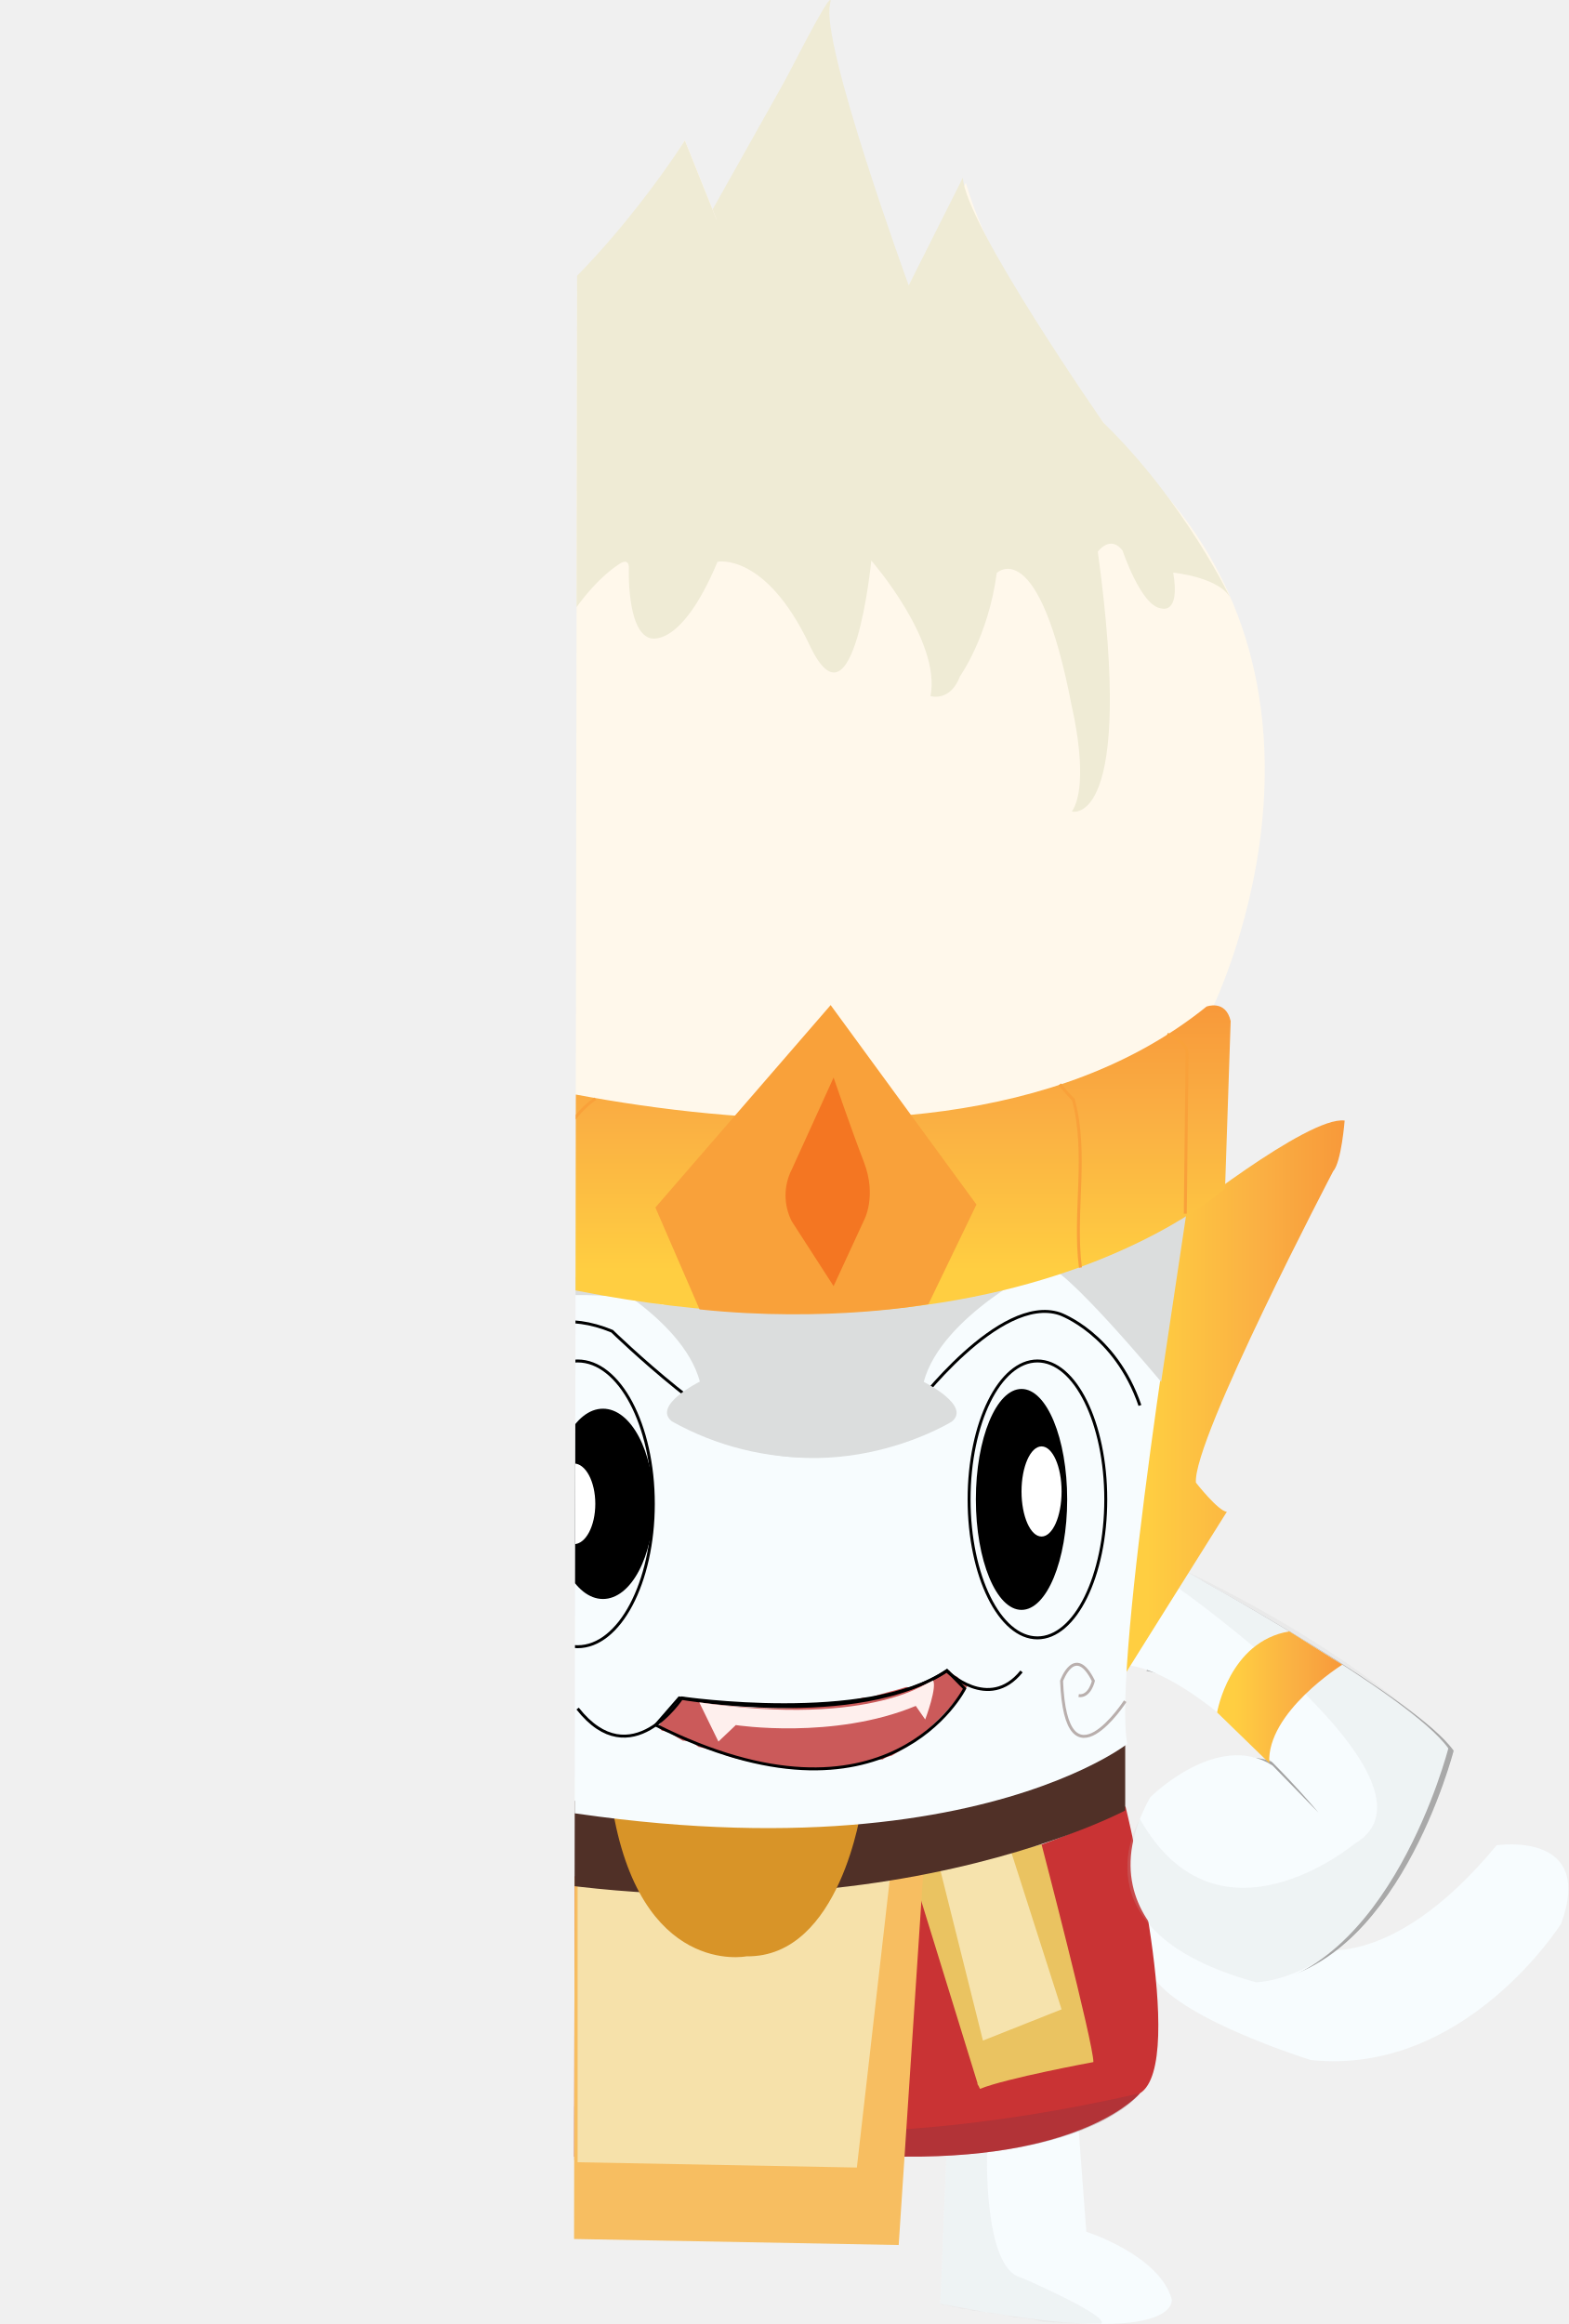
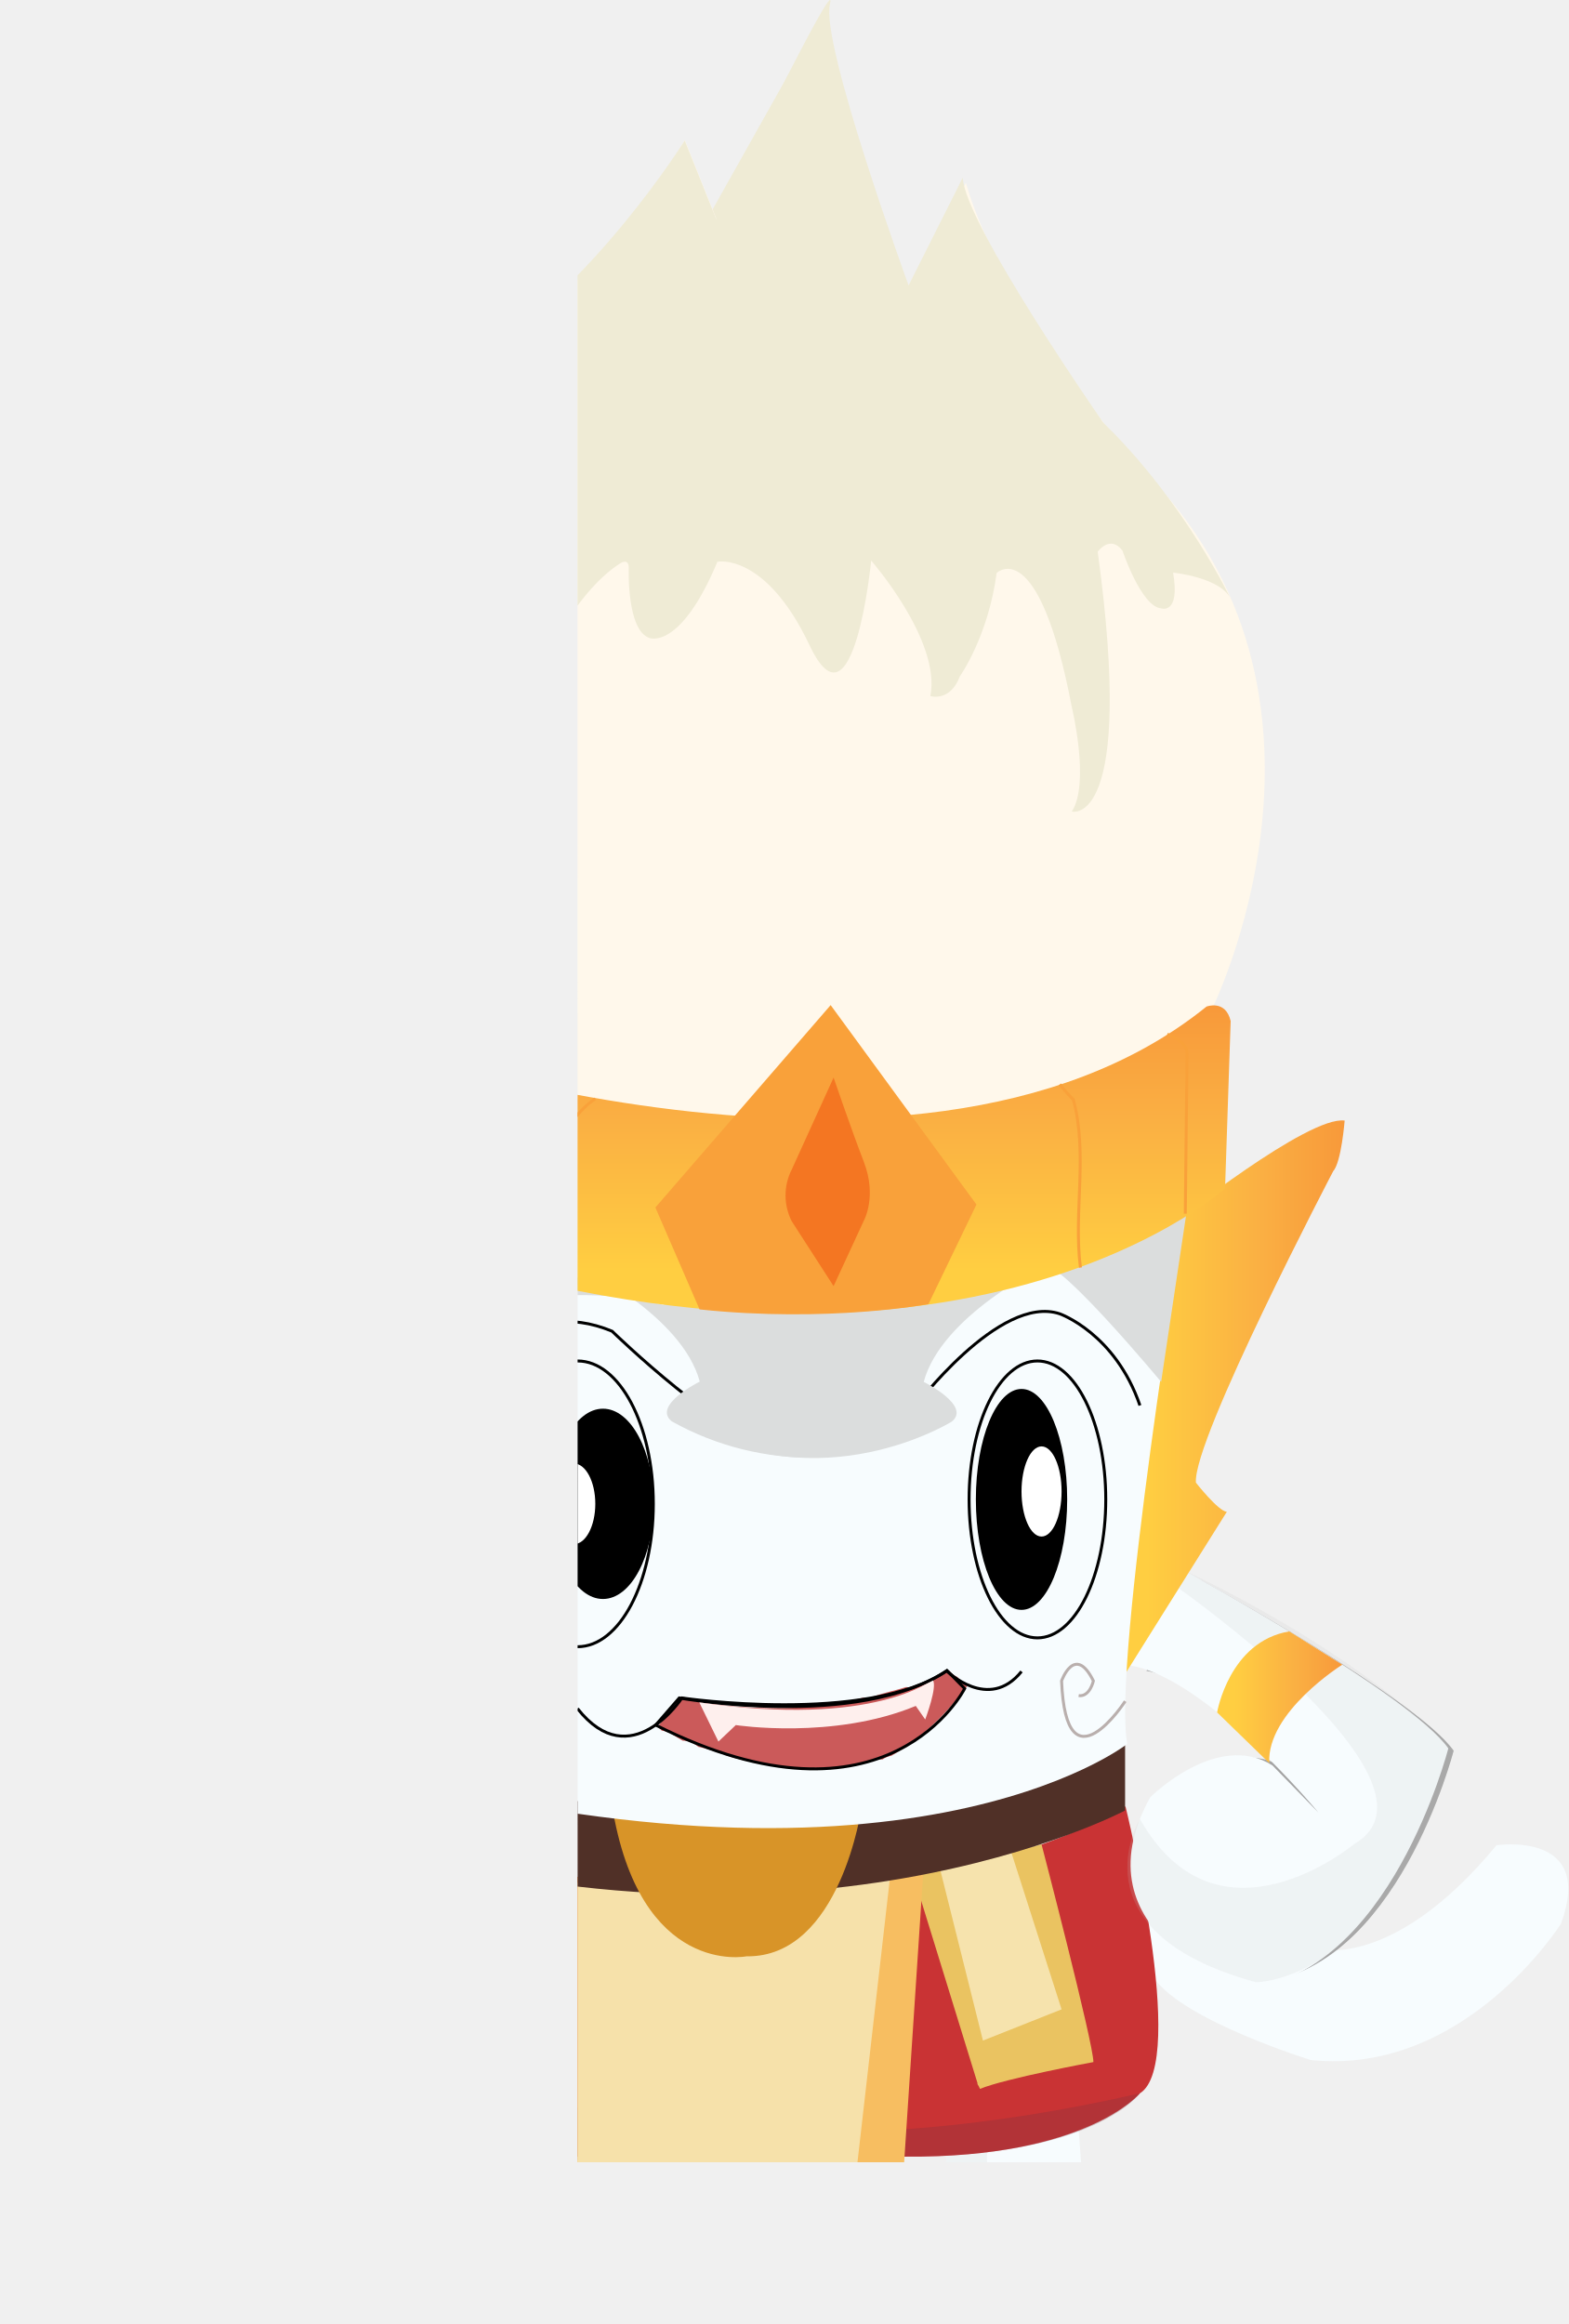
<svg xmlns="http://www.w3.org/2000/svg" xmlns:xlink="http://www.w3.org/1999/xlink" id="Layer_1" data-name="Layer 1" viewBox="0 0 532.44 788.9">
  <defs>
-     <style>.cls-1,.cls-20,.cls-25,.cls-28{fill:none;}.cls-2{clip-path:url(#clip-path);}.cls-3{fill:#f7fcfe;}.cls-30,.cls-4{fill:#c6c6c5;}.cls-4{opacity:0.17;isolation:isolate;}.cls-5{fill:#c93334;}.cls-6{opacity:0.3;}.cls-7{fill:#7c323b;}.cls-8{fill:#eac361;}.cls-9{fill:#f6e3ad;}.cls-10{fill:#f7be61;}.cls-11{fill:#f6e1aa;}.cls-12{fill:#503027;}.cls-13{fill:#d89428;}.cls-14{fill:#a3a3a3;}.cls-15{fill:url(#linear-gradient);}.cls-16{fill:#efebd5;}.cls-17{fill:#fff8eb;}.cls-18{fill:url(#linear-gradient-2);}.cls-19{fill:url(#linear-gradient-3);}.cls-20{stroke:#000;}.cls-20,.cls-25,.cls-28{stroke-miterlimit:10;}.cls-21{fill:#dbdddd;}.cls-22{fill:#fff;}.cls-23{fill:#cb5a5a;}.cls-24{fill:#feefed;}.cls-25{stroke:#b9afad;}.cls-26{fill:url(#linear-gradient-4);}.cls-27{fill:#f9a13a;}.cls-28{stroke:#f9a13a;}.cls-29{fill:#f47622;}.cls-31{fill:url(#linear-gradient-5);}.cls-32{fill:#c5c8c9;}</style>
-     <clipPath id="clip-path" transform="translate(194.8 -23.51)">
-       <polygon class="cls-1" points="1.3 0 0 841.9 363 841.9 363 0 1.3 0" />
+     <style>.cls-1,.cls-21,.cls-26,.cls-29{fill:none;}.cls-2{clip-path:url(#clip-path);}.cls-3{clip-path:url(#clip-path-2);}.cls-4{fill:#f7fcfe;}.cls-31,.cls-5{fill:#c6c6c5;}.cls-5{opacity:0.17;isolation:isolate;}.cls-6{fill:#c93334;}.cls-7{opacity:0.3;}.cls-8{fill:#7c323b;}.cls-9{fill:#eac361;}.cls-10{fill:#f6e3ad;}.cls-11{fill:#f7be61;}.cls-12{fill:#f6e1aa;}.cls-13{fill:#503027;}.cls-14{fill:#d89428;}.cls-15{fill:#a3a3a3;}.cls-16{fill:url(#linear-gradient);}.cls-17{fill:#efebd5;}.cls-18{fill:#fff8eb;}.cls-19{fill:url(#linear-gradient-2);}.cls-20{fill:url(#linear-gradient-3);}.cls-21{stroke:#000;}.cls-21,.cls-26,.cls-29{stroke-miterlimit:10;}.cls-22{fill:#dbdddd;}.cls-23{fill:#fff;}.cls-24{fill:#cb5a5a;}.cls-25{fill:#feefed;}.cls-26{stroke:#b9afad;}.cls-27{fill:url(#linear-gradient-4);}.cls-28{fill:#f9a13a;}.cls-29{stroke:#f9a13a;}.cls-30{fill:#f47622;}.cls-32{fill:url(#linear-gradient-5);}.cls-33{fill:#c5c8c9;}</style>
+     <clipPath id="clip-path" transform="translate(196.06 -54.91)">
+       <polygon class="cls-1" points="0 54.91 0.04 788.9 336.38 788.9 336.38 54.91 0 54.91" />
    </clipPath>
-     <linearGradient id="linear-gradient" x1="218.4" y1="242.35" x2="260.9" y2="242.35" gradientTransform="matrix(1, 0, 0, -1, 0, 842)" gradientUnits="userSpaceOnUse">
+     <clipPath id="clip-path-2" transform="translate(196.06 -54.91)">
+       <polygon class="cls-1" points="0.04 31.4 -1.26 873.3 361.74 873.3 361.74 31.4 0.04 31.4" />
+     </clipPath>
+     <linearGradient id="linear-gradient" x1="22.34" y1="604.56" x2="64.84" y2="604.56" gradientTransform="translate(194.8 26.49)" gradientUnits="userSpaceOnUse">
      <stop offset="0.14" stop-color="#ffce41" />
      <stop offset="0.64" stop-color="#faaf43" />
      <stop offset="1" stop-color="#f8993a" />
    </linearGradient>
-     <linearGradient id="linear-gradient-2" x1="183.7" y1="341.43" x2="261.7" y2="341.43" xlink:href="#linear-gradient" />
-     <linearGradient id="linear-gradient-3" x1="-157.6" y1="331.55" x2="-69.03" y2="331.55" xlink:href="#linear-gradient" />
-     <linearGradient id="linear-gradient-4" x1="64.05" y1="372.51" x2="64.05" y2="477.09" xlink:href="#linear-gradient" />
-     <linearGradient id="linear-gradient-5" x1="-174.4" y1="240.74" x2="-145.15" y2="240.74" xlink:href="#linear-gradient" />
+     <linearGradient id="linear-gradient-2" x1="-12.36" y1="505.48" x2="65.64" y2="505.48" xlink:href="#linear-gradient" />
+     <linearGradient id="linear-gradient-3" x1="-353.66" y1="515.36" x2="-265.09" y2="515.36" xlink:href="#linear-gradient" />
+     <linearGradient id="linear-gradient-4" x1="-132.01" y1="474.4" x2="-132.01" y2="369.83" xlink:href="#linear-gradient" />
+     <linearGradient id="linear-gradient-5" x1="-370.46" y1="604.46" x2="-341.21" y2="604.46" xlink:href="#linear-gradient" />
  </defs>
  <g class="cls-2">
-     <g id="Layer_27" data-name="Layer 27">
-       <path class="cls-3" d="M-52.1,803.9c.1-.3.2-.5.3-.8-1.1-7.5,8.3-45.9,8.3-45.9L-89,753.5l-11.9,26.6c-12.8-.8-33.6,15.5-33.6,15.5,30.3,20.8,74.1,11.1,82.2,9.1A3.09,3.09,0,0,1-52.1,803.9Z" transform="translate(194.8 -23.51)" />
-       <g id="Layer_28" data-name="Layer 28">
-         <path class="cls-3" d="M203,804c-4.2-15-29-22.9-29-22.9l-2.6-34.5c-5.8,2.5-44.9,8.6-44.9,8.6l-2.1,50.4,1.8.3c.4.1.8.1,1.2.2,4.2.8,8.2,1.5,11.9,2.2a.6.6,0,0,1,.4.1,2.82,2.82,0,0,0,.8.1c.3,0,.5.1.8.1h.2a50.3,50.3,0,0,1,5.6.9C206,818.4,203,804,203,804Z" transform="translate(194.8 -23.51)" />
-       </g>
-     </g>
-     <g id="เงา">
-       <path class="cls-4" d="M152,796.7c-13-2.9-11.7-42.6-11.7-42.6l-13.8,1.2-2.1,50.4a.76.76,0,0,0,.4.2h.2a9.48,9.48,0,0,1,3.5.7,6.53,6.53,0,0,1,2.9.6c.2,0,.3.1.5.1h.3a7.94,7.94,0,0,1,3.2.6,1.27,1.27,0,0,1,.6.1c-.6-.1-.4-.1.7,0s2.1.3,3.1.4,1.2.2.5.2c.4,0,.9.1,1.3.1a43.41,43.41,0,0,1,8,1.5h.1a41.84,41.84,0,0,1,9.4,1.4c10.9.7,20,.7,20,.7C181.7,809.5,152,796.7,152,796.7Z" transform="translate(194.8 -23.51)" />
-       <path class="cls-4" d="M-96.6,808.6c14.6-.1,31.1.7,45.1-3.8a10.62,10.62,0,0,1-.4-1.9,50.68,50.68,0,0,1,2.1-19.7c1.8-6.1,2.3-12.7,4.7-18.6l.3-.6,1.4-8.4-14.9-4.5s-7.6,43.4-22.6,43.5c0,0-35.7,7-33.6,10.9,0,0,7.5,1.5,17.4,3.1A.45.45,0,0,0-96.6,808.6Z" transform="translate(194.8 -23.51)" />
-     </g>
-     <g id="หาง">
-       <path class="cls-3" d="M313.3,649.9c-36.9,44.6-63.2,34.8-63.2,34.8-23.6,24-57.9-25.4-57.9-25.4l3,33.2c.6.8,1.2,1.7,2,2.7,10.1,14.3,53,27.6,53,27.6,52.4,5.5,85-46.3,85-46.3C346.8,644.8,313.3,649.9,313.3,649.9Z" transform="translate(194.8 -23.51)" />
-     </g>
-     <g id="ชุด">
-       <g id="Layer_20" data-name="Layer 20">
-         <g id="Layer_21" data-name="Layer 21">
-           <path class="cls-5" d="M-82.2,644.1s168,50.4,269.5-7.4c0,0,21.4,87.1,4.9,97.4,0,0-18.1,22-79.7,21.5H-24.4s-98.3,14.2-89.6-34.3c0-.1,12.3-64.2,31.8-77.2h0" transform="translate(194.8 -23.51)" />
+     <g class="cls-3">
+       <g id="Layer_27" data-name="Layer 27">
+         <path class="cls-4" d="M-53.36,835.3c.1-.3.2-.5.3-.8-1.1-7.5,8.3-45.9,8.3-45.9l-45.5-3.7-11.9,26.6c-12.8-.8-33.6,15.5-33.6,15.5,30.3,20.8,74.1,11.1,82.2,9.1A3.09,3.09,0,0,1-53.36,835.3Z" transform="translate(196.06 -54.91)" />
+         <g id="Layer_28" data-name="Layer 28">
+           <path class="cls-4" d="M201.74,835.4c-4.2-15-29-22.9-29-22.9l-2.6-34.5c-5.8,2.5-44.9,8.6-44.9,8.6l-2.1,50.4,1.8.3c.4.1.8.1,1.2.2,4.2.8,8.2,1.5,11.9,2.2a.6.6,0,0,1,.4.1,2.82,2.82,0,0,0,.8.1c.3,0,.5.1.8.1h.2a50.31,50.31,0,0,1,5.6.9C204.74,849.8,201.74,835.4,201.74,835.4Z" transform="translate(196.06 -54.91)" />
        </g>
      </g>
-       <g id="Layer_43" data-name="Layer 43" class="cls-6">
-         <path class="cls-7" d="M-105.5,687.9s91.3,93.5,297.7,46.2c0,0-15.6,21.7-79.7,21.5L-69,757.5s-58.8.8-42.5-47.6Z" transform="translate(194.8 -23.51)" />
+       <g id="เงา">
+         <path class="cls-5" d="M150.74,828.1c-13-2.9-11.7-42.6-11.7-42.6l-13.8,1.2-2.1,50.4a.76.76,0,0,0,.4.2h.2a9.48,9.48,0,0,1,3.5.7,6.53,6.53,0,0,1,2.9.6c.2,0,.3.1.5.1h.3a7.94,7.94,0,0,1,3.2.6,1.27,1.27,0,0,1,.6.1c-.6-.1-.4-.1.7,0s2.1.3,3.1.4,1.2.2.5.2c.4,0,.9.1,1.3.1a43.41,43.41,0,0,1,8,1.5h.1a41.84,41.84,0,0,1,9.4,1.4c10.9.7,20,.7,20,.7C180.44,840.9,150.74,828.1,150.74,828.1Z" transform="translate(196.06 -54.91)" />
+         <path class="cls-5" d="M-97.86,840c14.6-.1,31.1.7,45.1-3.8a10.62,10.62,0,0,1-.4-1.9,50.68,50.68,0,0,1,2.1-19.7c1.8-6.1,2.3-12.7,4.7-18.6l.3-.6,1.4-8.4-14.9-4.5s-7.6,43.4-22.6,43.5c0,0-35.7,7-33.6,10.9,0,0,7.5,1.5,17.4,3.1A.45.45,0,0,0-97.86,840Z" transform="translate(196.06 -54.91)" />
      </g>
-       <g id="Layer_22" data-name="Layer 22">
-         <polygon class="cls-8" points="137.1 628.69 106.4 706.69 150.5 717.19 181 636.89 137.1 628.69" />
-         <polygon class="cls-9" points="143.7 629.89 120.4 691.09 147.4 696.09 175.4 635.89 143.7 629.89" />
+       <g id="หาง">
+         <path class="cls-4" d="M312,681.3c-36.9,44.6-63.2,34.8-63.2,34.8-23.6,24-57.9-25.4-57.9-25.4l3,33.2c.6.8,1.2,1.7,2,2.7,10.1,14.3,53,27.6,53,27.6,52.4,5.5,85-46.3,85-46.3C345.54,676.2,312,681.3,312,681.3Z" transform="translate(196.06 -54.91)" />
      </g>
-       <g id="Layer_23" data-name="Layer 23">
-         <path class="cls-8" d="M137,730.9a9.15,9.15,0,0,1,.9,1.7c8.7-3.6,38.5-9.1,38.5-9.1.1-6.1-17.6-73.9-17.6-73.9l-34.4,8.6-9,2.3,21.7,70.3C137.1,730.7,137.1,730.8,137,730.9Z" transform="translate(194.8 -23.51)" />
-         <polygon class="cls-9" points="343.3 628.69 360.4 682.09 333.7 692.69 319.2 634.69 343.3 628.69" />
+       <g id="ชุด">
+         <g id="Layer_20" data-name="Layer 20">
+           <g id="Layer_21" data-name="Layer 21">
+             <path class="cls-6" d="M-83.46,675.5s168,50.4,269.5-7.4c0,0,21.4,87.1,4.9,97.4,0,0-18.1,22-79.7,21.5H-25.66s-98.3,14.2-89.6-34.3c0-.1,12.3-64.2,31.8-77.2h0" transform="translate(196.06 -54.91)" />
+           </g>
+         </g>
+         <g id="Layer_43" data-name="Layer 43" class="cls-7">
+           <path class="cls-8" d="M-106.76,719.3s91.3,93.5,297.7,46.2c0,0-15.6,21.7-79.7,21.5l-181.5,1.9s-58.8.8-42.5-47.6Z" transform="translate(196.06 -54.91)" />
+         </g>
+         <g id="Layer_22" data-name="Layer 22">
+           <polygon class="cls-9" points="137.1 628.69 106.4 706.69 150.5 717.19 181 636.89 137.1 628.69" />
+           <polygon class="cls-10" points="143.7 629.89 120.4 691.09 147.4 696.09 175.4 635.89 143.7 629.89" />
+         </g>
+         <g id="Layer_23" data-name="Layer 23">
+           <path class="cls-9" d="M135.74,762.3a9.15,9.15,0,0,1,.9,1.7c8.7-3.6,38.5-9.1,38.5-9.1.1-6.1-17.6-73.9-17.6-73.9l-34.4,8.6-9,2.3,21.7,70.3C135.84,762.1,135.84,762.2,135.74,762.3Z" transform="translate(196.06 -54.91)" />
+           <polygon class="cls-10" points="343.3 628.69 360.4 682.09 333.7 692.69 319.2 634.69 343.3 628.69" />
+         </g>
+         <g id="Layer_25" data-name="Layer 25">
+           <polygon class="cls-11" points="183.1 637.29 170.4 759.59 305.1 762.09 313.4 636.29 183.1 637.29" />
+           <g id="Layer_26" data-name="Layer 26">
+             <polygon class="cls-12" points="196.1 638.99 196.1 733.99 290.9 735.79 302.2 636.89 196.1 638.99" />
+           </g>
+         </g>
+         <path class="cls-13" d="M-82,654.4s189.9,40,267.9-10v25.1S75,728.4-83.56,676.9h0l1.6-22.5" transform="translate(196.06 -54.91)" />
+         <path class="cls-14" d="M11.64,667.3l84.8,1.1s-7.1,51.1-39.1,50.6C57.44,719,20.94,726.3,11.64,667.3Z" transform="translate(196.06 -54.91)" />
      </g>
-       <g id="Layer_25" data-name="Layer 25">
-         <polygon class="cls-10" points="183.1 637.29 170.4 759.59 305.1 762.09 313.4 636.29 183.1 637.29" />
-         <g id="Layer_26" data-name="Layer 26">
-           <polygon class="cls-11" points="196.1 638.99 196.1 733.99 290.9 735.79 302.2 636.89 196.1 638.99" />
+       <g id="แขนขวา">
+         <path class="cls-15" d="M211.54,591.3s73.3,40.1,85.9,57.9c0,0-19.2,75.2-67.1,78.8,0,0-55.8-17.6-30.7-62.7,0,0,21.9-21.9,40.1-10.4l15,15.5s-36.4-44.1-61.6-48.3Z" transform="translate(196.06 -54.91)" />
+         <path class="cls-4" d="M206.74,588.5s75.9,41.5,88.9,59.9c0,0-19.9,77.8-69.4,81.5,0,0-57.7-18.2-31.8-64.9,0,0,22.7-22.7,41.5-10.8l15.6,16s-37.6-45.6-63.8-49.9Z" transform="translate(196.06 -54.91)" />
+         <g id="เงา-2">
+           <path class="cls-5" d="M204.14,594.1s94.6,66.6,59.5,86.8c0,0-46.1,38.5-72.7-8.5,0,0-23.4,38.2,39.4,55.4,0,0,44.6.1,67.1-78.8,0,0-28.2-30.7-90.6-60.6Z" transform="translate(196.06 -54.91)" />
+         </g>
+         <g id="Layer_33" data-name="Layer 33">
+           <path class="cls-16" d="M217.14,636.2s4.1-24.1,24.5-27.5l18,11.3s-25.7,16.1-24.8,33.4Z" transform="translate(196.06 -54.91)" />
        </g>
      </g>
-       <path class="cls-12" d="M-80.7,623s189.9,40,267.9-10v25.1S76.3,697-82.3,645.5h0l1.6-22.5" transform="translate(194.8 -23.51)" />
-       <path class="cls-13" d="M12.9,635.9,97.7,637s-7.1,51.1-39.1,50.6C58.7,687.6,22.2,694.9,12.9,635.9Z" transform="translate(194.8 -23.51)" />
-     </g>
-     <g id="แขนขวา">
-       <path class="cls-14" d="M212.8,559.9s73.3,40.1,85.9,57.9c0,0-19.2,75.2-67.1,78.8,0,0-55.8-17.6-30.7-62.7,0,0,21.9-21.9,40.1-10.4L256,639s-36.4-44.1-61.6-48.3Z" transform="translate(194.8 -23.51)" />
-       <path class="cls-3" d="M208,557.1s75.9,41.5,88.9,59.9c0,0-19.9,77.8-69.4,81.5,0,0-57.7-18.2-31.8-64.9,0,0,22.7-22.7,41.5-10.8l15.6,16s-37.6-45.6-63.8-49.9Z" transform="translate(194.8 -23.51)" />
-       <g id="เงา-2" data-name="เงา">
-         <path class="cls-4" d="M205.4,562.7s94.6,66.6,59.5,86.8c0,0-46.1,38.5-72.7-8.5,0,0-23.4,38.2,39.4,55.4,0,0,44.6.1,67.1-78.8,0,0-28.2-30.7-90.6-60.6Z" transform="translate(194.8 -23.51)" />
-       </g>
-       <g id="Layer_33" data-name="Layer 33">
-         <path class="cls-15" d="M218.4,604.8s4.1-24.1,24.5-27.5l18,11.3s-25.7,16.1-24.8,33.4Z" transform="translate(194.8 -23.51)" />
-       </g>
-     </g>
-     <g id="ครีม">
-       <path class="cls-16" d="M25.9,132.4,84.7,27.7s7.6,86.9,47.8,121.5L95.8,202.7H30.1Z" transform="translate(194.8 -23.51)" />
-       <path class="cls-17" d="M-86,373.1s190.5,73.5,302-5.6c0,0,54.6-108.1-23.4-185,0,0-46.6-52.4-59.5-96.9l-17.4,31.2L81,179.2,37.7,71.1s-32,54.6-68.9,72.4C-31.3,143.6-139.5,207.1-86,373.1Z" transform="translate(194.8 -23.51)" />
-       <g id="Layer_12" data-name="Layer 12">
-         <path class="cls-16" d="M-83.7,205.4s11.3-14.6,15,0c0,0-2.1,28.8,4.6,30.1,0,0,8.8-2.1,22.6-25.5,0,0,10.9-3.8,5.9,9.2,0,0-20.3,61,1.3,92.3,0,0,20-76.9,49.7-96.5,0,0,3.3-2.5,3.3,1.3,0,0-.8,21.3,7.1,23.8,0,0,10.4,4.2,23-25.9,0,0,16.3-3.3,31.3,28.4S101,213.8,101,213.8s23.8,27.2,20.1,46c0,0,6.7,2.1,10-6.7,0,0,9.6-13.4,12.5-35.1,0,0,14.2-13.8,25.5,45.5,0,0,6.3,25.9,0,35.5,0,0,21.7,5.9,8.8-88.2,0,0,4.2-5.9,8.4-.4,0,0,6.3,18.8,13,19.6,0,0,6.7,2.5,4.2-12.1,0,0,16.7,1.6,19.8,9.4,0,0-15.5-33.1-43.5-60.3,0,0-47.2-67.8-47.7-83.2l-18.4,36.6S83.7,38.2,87,24.9s-38.6,73-38.6,73L37.7,71.2S6.8,120.6-31.2,143.6C-31.4,143.6-64,161.1-83.7,205.4Z" transform="translate(194.8 -23.51)" />
-       </g>
-     </g>
-     <g id="หู">
-       <path class="cls-18" d="M204,438.3s45.3-36.1,57.7-34.4c0,0-1.1,14.1-3.9,17.2,0,0-47.7,91.1-46.6,105.7,0,0,7.6,9.7,10.5,9.9l-38,60.6,20.3-159" transform="translate(194.8 -23.51)" />
-       <g id="Layer_18" data-name="Layer 18">
-         <path class="cls-19" d="M-79.7,437.5s-62.7-36.1-77.9-35.6c0,0,58.4,84.8,48.3,96.3l-9.3,16.9s27.3,83.8,24.5,102.8l14.5,1.1c-.1,0,23.9-133.6-.1-181.5" transform="translate(194.8 -23.51)" />
-       </g>
-     </g>
-     <g id="หน้า">
-       <path class="cls-3" d="M207.6,436.2C104.8,497-68.4,445.1-80,441.5a5.46,5.46,0,0,1,.1,1.8,12.25,12.25,0,0,1,.2,1.9h0c18,70.4-1,176.3-1,176.3,192.2,54.1,268.6-6,268.6-6C182.7,588.1,207.6,436.2,207.6,436.2Z" transform="translate(194.8 -23.51)" />
-       <path class="cls-20" d="M-32.6,489.5s15.9-26.4,45.6-14.1c0,0,39.3,38.3,57.2,39.5" transform="translate(194.8 -23.51)" />
-       <g id="Layer_45" data-name="Layer 45">
-         <path class="cls-20" d="M115.4,501.6s29.1-39,49.6-32.1c0,0,18.8,6.6,27.2,31.1" transform="translate(194.8 -23.51)" />
-       </g>
-       <g id="Layer_3" data-name="Layer 3">
-         <path class="cls-21" d="M199.4,492.6s-34-40.9-39.6-39.4c0,0-35,16.9-41,39.4,0,0,16.3,8.1,9.5,13.5,0,0-44.7,27.8-91.1,0,0,0,18.9-23.3-7.7-40.4,0,0-61.7-14-102.2,23.5l-7.8-51.4s159.9,58.4,288.9-5.3Z" transform="translate(194.8 -23.51)" />
-         <path class="cls-21" d="M86.3,513.2c4.6-3.2,9.8-6.5,12.5-11.6s3.2-11.7,3.8-17.2c.8-7.1.5-9.3-7-9.3-7.1,0-14,1.9-21.1,2.1-15.2.5-29.5-6.9-43.9-10.7a90.89,90.89,0,0,0-10.4-2c9.5,7,19.6,16.8,22.6,28,0,0-16.3,8.1-9.5,13.5a96.71,96.71,0,0,0,49.6,12.3A9.11,9.11,0,0,1,86.3,513.2Z" transform="translate(194.8 -23.51)" />
-       </g>
-       <g id="ตา">
-         <ellipse class="cls-20" cx="196.1" cy="510.49" rx="25.7" ry="48.5" />
-         <ellipse cx="204.7" cy="510.49" rx="17.2" ry="32.3" />
-         <ellipse class="cls-22" cx="194.8" cy="510.49" rx="7.3" ry="13.7" />
-         <ellipse class="cls-20" cx="352.2" cy="508.99" rx="23.2" ry="47" />
-         <ellipse cx="346.8" cy="508.99" rx="15.5" ry="37.5" />
-         <ellipse class="cls-22" cx="353.6" cy="506.29" rx="6.8" ry="15.3" />
-       </g>
-       <g id="ปาก">
-         <g id="Layer_6" data-name="Layer 6">
-           <path class="cls-23" d="M131.3,594a10.59,10.59,0,0,1-1-1.2,6.63,6.63,0,0,1-2.9-2.3,33.9,33.9,0,0,1-11.5,5.5,8.26,8.26,0,0,1-3.1.2c-3.7,1.2-7.4,1.9-11.1,3.2a8.14,8.14,0,0,1-3.4.4c-30.1,7.9-62.2.2-62.2.2l-7.6,9.7h0a8.64,8.64,0,0,1,1.4,1.3,7.73,7.73,0,0,1,3.8,1.4c1.1.7,2.2,1.4,3.3,2a7.74,7.74,0,0,1,5.3,2.1c3.8.7,7.6,2.3,11.3,3.5a109.25,109.25,0,0,0,15.1,3.1c11.6,1.8,22.3.8,33.7-2.1a6.52,6.52,0,0,1,2.4-.2,7.85,7.85,0,0,1,3.1-1.3c8.7-5,17.4-12.5,25.7-23.6a.35.35,0,0,0-.2-.1A18.12,18.12,0,0,1,131.3,594Z" transform="translate(194.8 -23.51)" />
-         </g>
-         <g id="Layer_7" data-name="Layer 7">
-           <path class="cls-20" d="M35.8,599.9s60.6,10.9,90.9-9.3l6,6.1s-26.1,52-104.9,12.4Z" transform="translate(194.8 -23.51)" />
-         </g>
-         <g id="Layer_40" data-name="Layer 40">
-           <path class="cls-24" d="M42.6,601.4l6.5,13.3,5.9-5.6s33.1,5.1,61.1-6.5l3.2,4.6s4.4-11.6,2.5-13.5C121.8,593.6,102.5,610.1,42.6,601.4Z" transform="translate(194.8 -23.51)" />
-         </g>
-         <path class="cls-20" d="M152,590.9c-11.2,13.9-25.4-.2-25.4-.2-27.3,18.4-89.9,9.2-89.9,9.2s-17.3,26.6-35.4,3.6" transform="translate(194.8 -23.51)" />
-       </g>
-       <g id="Layer_8" data-name="Layer 8">
-         <path class="cls-25" d="M187.2,601s-20.1,31-21.6-6.9c0,0,4.5-12.7,10.8,0,0,0-1.2,5.5-5,5" transform="translate(194.8 -23.51)" />
-       </g>
-       <g id="Layer_9" data-name="Layer 9">
-         <path class="cls-25" d="M-53.4,613s22.3,23.2,36.9,1.5c0,0,4.7-33.7-15.2-29.6,0,0-15.9,18.8,1.1,26.3,0,0,10.4-.8,4.1-12.7" transform="translate(194.8 -23.51)" />
-       </g>
-     </g>
-     <g id="มงกุฎ">
-       <path class="cls-26" d="M214.8,365.2c-100.3,81.1-298,7.7-298,7.7l-2.5-8.1a34.64,34.64,0,0,0-4.7,3.1c-.5.7-1,1.5-1.4,2.2a2.12,2.12,0,0,0-.3.7c-.4.9-.7,1.8-1.1,2.7l-1.7,52v2.6c0,.1.1.7.1,1a4.65,4.65,0,0,0,.3.9c0,.1,0,.1.1.2s.1.2.2.3a4.87,4.87,0,0,0,.8,1l.9.9c.9.8,1.8,1.5,2.7,2.2l.4.4c211.8,81.8,310.5-8.1,310.5-8.1l1.9-56.8C221.3,362.7,214.8,365.2,214.8,365.2Z" transform="translate(194.8 -23.51)" />
-       <g id="Layer_15" data-name="Layer 15">
-         <path class="cls-27" d="M87.2,364.7l49.5,67.7-16.3,33.8s-34.1,6.4-77.7,1.8l-15-34.6Z" transform="translate(194.8 -23.51)" />
-       </g>
-       <g id="Layer_36" data-name="Layer 36">
-         <path class="cls-28" d="M-48.5,383.8c-15.9,14.6-5.9,43-9.3,62.4" transform="translate(194.8 -23.51)" />
-         <g id="Layer_37" data-name="Layer 37">
-           <path class="cls-28" d="M7.3,396.5s-12.1,7.5-12.4,22v42" transform="translate(194.8 -23.51)" />
-         </g>
-         <g id="Layer_38" data-name="Layer 38">
-           <path class="cls-28" d="M165,391.6a55.27,55.27,0,0,0,4.6,5.2c5,18.4,0,38.4,2.4,57" transform="translate(194.8 -23.51)" />
-           <path class="cls-29" d="M88.2,389.3,74,420.5a19.37,19.37,0,0,0,0,17.6l14.2,22,10.3-22.3s4.5-8.1,0-19.8S88.2,389.3,88.2,389.3Z" transform="translate(194.8 -23.51)" />
-         </g>
-         <g id="Layer_39" data-name="Layer 39">
-           <path class="cls-28" d="M201.5,374.6s6.7,2.4,6.7,6.3l-.6,54.6" transform="translate(194.8 -23.51)" />
+       <g id="ครีม">
+         <path class="cls-17" d="M24.64,163.8,83.44,59.1S91,146,131.24,180.6l-36.7,53.5H28.84Z" transform="translate(196.06 -54.91)" />
+         <path class="cls-18" d="M-87.26,404.5s190.5,73.5,302-5.6c0,0,54.6-108.1-23.4-185,0,0-46.6-52.4-59.5-96.9l-17.4,31.2-34.7,62.4L36.44,102.5s-32,54.6-68.9,72.4C-32.56,175-140.76,238.5-87.26,404.5Z" transform="translate(196.06 -54.91)" />
+         <g id="Layer_12" data-name="Layer 12">
+           <path class="cls-17" d="M-85,236.8s11.3-14.6,15,0c0,0-2.1,28.8,4.6,30.1,0,0,8.8-2.1,22.6-25.5,0,0,10.9-3.8,5.9,9.2,0,0-20.3,61,1.3,92.3,0,0,20-76.9,49.7-96.5,0,0,3.3-2.5,3.3,1.3,0,0-.8,21.3,7.1,23.8,0,0,10.4,4.2,23-25.9,0,0,16.3-3.3,31.3,28.4s20.9-28.8,20.9-28.8,23.8,27.2,20.1,46c0,0,6.7,2.1,10-6.7,0,0,9.6-13.4,12.5-35.1,0,0,14.2-13.8,25.5,45.5,0,0,6.3,25.9,0,35.5,0,0,21.7,5.9,8.8-88.2,0,0,4.2-5.9,8.4-.4,0,0,6.3,18.8,13,19.6,0,0,6.7,2.5,4.2-12.1,0,0,16.7,1.6,19.8,9.4,0,0-15.5-33.1-43.5-60.3,0,0-47.2-67.8-47.7-83.2l-18.4,36.6s-30-82.2-26.7-95.5-38.6,73-38.6,73l-10.7-26.7S5.54,152-32.46,175C-32.66,175-65.26,192.5-85,236.8Z" transform="translate(196.06 -54.91)" />
        </g>
      </g>
-     </g>
-     <g id="แขนซ้าย">
-       <path class="cls-30" d="M-60.9,645.5H-90.2a16.73,16.73,0,0,1-16.7-16.7V571.6a16.73,16.73,0,0,1,16.7-16.7h29.3a16.73,16.73,0,0,1,16.7,16.7v57.2A16.86,16.86,0,0,1-60.9,645.5Z" transform="translate(194.8 -23.51)" />
-       <path class="cls-3" d="M-110.1,544.7s-69.4,52.7-82.7,92.8l-2,18.1s24.3,33.4,112.6-10.1Z" transform="translate(194.8 -23.51)" />
-       <path class="cls-3" d="M-64.1,645.5H-93.4a16.73,16.73,0,0,1-16.7-16.7V571.6a16.73,16.73,0,0,1,16.7-16.7h29.3a16.73,16.73,0,0,1,16.7,16.7v57.2A16.73,16.73,0,0,1-64.1,645.5Z" transform="translate(194.8 -23.51)" />
-       <ellipse class="cls-30" cx="94.5" cy="551.69" rx="15.5" ry="21.2" />
-       <ellipse class="cls-3" cx="93.8" cy="550.79" rx="15.5" ry="21.2" />
-       <g id="Layer_34" data-name="Layer 34">
-         <path class="cls-31" d="M-154.2,583.6l9,10.1s-17.2,14.1-19.4,21.8h0l-9.8-9.3C-174.4,606.3-163,591.6-154.2,583.6Z" transform="translate(194.8 -23.51)" />
+       <g id="หู">
+         <path class="cls-19" d="M202.74,469.7s45.3-36.1,57.7-34.4c0,0-1.1,14.1-3.9,17.2,0,0-47.7,91.1-46.6,105.7,0,0,7.6,9.7,10.5,9.9l-38,60.6,20.3-159" transform="translate(196.06 -54.91)" />
+         <g id="Layer_18" data-name="Layer 18">
+           <path class="cls-20" d="M-81,468.9s-62.7-36.1-77.9-35.6c0,0,58.4,84.8,48.3,96.3l-9.3,16.9s27.3,83.8,24.5,102.8l14.5,1.1c-.1,0,23.9-133.6-.1-181.5" transform="translate(196.06 -54.91)" />
+         </g>
      </g>
-       <g id="Layer_31" data-name="Layer 31">
-         <path class="cls-32" d="M-116.6,571.5s-44.2,31.2-48.1,44.6c0,0,37-37.4,48.3-39.4Z" transform="translate(194.8 -23.51)" />
+       <g id="หน้า">
+         <path class="cls-4" d="M206.34,467.6c-102.8,60.8-276,8.9-287.6,5.3a5.46,5.46,0,0,1,.1,1.8,12.25,12.25,0,0,1,.2,1.9h0c18,70.4-1,176.3-1,176.3,192.2,54.1,268.6-6,268.6-6C181.44,619.5,206.34,467.6,206.34,467.6Z" transform="translate(196.06 -54.91)" />
+         <path class="cls-21" d="M-33.86,520.9s15.9-26.4,45.6-14.1c0,0,39.3,38.3,57.2,39.5" transform="translate(196.06 -54.91)" />
+         <g id="Layer_45" data-name="Layer 45">
+           <path class="cls-21" d="M114.14,533s29.1-39,49.6-32.1c0,0,18.8,6.6,27.2,31.1" transform="translate(196.06 -54.91)" />
+         </g>
+         <g id="Layer_3" data-name="Layer 3">
+           <path class="cls-22" d="M198.14,524s-34-40.9-39.6-39.4c0,0-35,16.9-41,39.4,0,0,16.3,8.1,9.5,13.5,0,0-44.7,27.8-91.1,0,0,0,18.9-23.3-7.7-40.4,0,0-61.7-14-102.2,23.5l-7.8-51.4s159.9,58.4,288.9-5.3Z" transform="translate(196.06 -54.91)" />
+           <path class="cls-22" d="M85,544.6c4.6-3.2,9.8-6.5,12.5-11.6s3.2-11.7,3.8-17.2c.8-7.1.5-9.3-7-9.3-7.1,0-14,1.9-21.1,2.1-15.2.5-29.5-6.9-43.9-10.7a90.89,90.89,0,0,0-10.4-2c9.5,7,19.6,16.8,22.6,28,0,0-16.3,8.1-9.5,13.5a96.71,96.71,0,0,0,49.6,12.3A9.11,9.11,0,0,1,85,544.6Z" transform="translate(196.06 -54.91)" />
+         </g>
+         <g id="ตา">
+           <ellipse class="cls-21" cx="196.1" cy="510.49" rx="25.7" ry="48.5" />
+           <ellipse cx="204.7" cy="510.49" rx="17.2" ry="32.3" />
+           <ellipse class="cls-23" cx="194.8" cy="510.49" rx="7.3" ry="13.7" />
+           <ellipse class="cls-21" cx="352.2" cy="508.99" rx="23.2" ry="47" />
+           <ellipse cx="346.8" cy="508.99" rx="15.5" ry="37.5" />
+           <ellipse class="cls-23" cx="353.6" cy="506.29" rx="6.8" ry="15.3" />
+         </g>
+         <g id="ปาก">
+           <g id="Layer_6" data-name="Layer 6">
+             <path class="cls-24" d="M130,625.4a10.59,10.59,0,0,1-1-1.2,6.63,6.63,0,0,1-2.9-2.3,33.9,33.9,0,0,1-11.5,5.5,8.26,8.26,0,0,1-3.1.2c-3.7,1.2-7.4,1.9-11.1,3.2a8.14,8.14,0,0,1-3.4.4c-30.1,7.9-62.2.2-62.2.2l-7.6,9.7h0a8.64,8.64,0,0,1,1.4,1.3,7.73,7.73,0,0,1,3.8,1.4c1.1.7,2.2,1.4,3.3,2a7.74,7.74,0,0,1,5.3,2.1c3.8.7,7.6,2.3,11.3,3.5a109.25,109.25,0,0,0,15.1,3.1c11.6,1.8,22.3.8,33.7-2.1a6.52,6.52,0,0,1,2.4-.2,7.85,7.85,0,0,1,3.1-1.3c8.7-5,17.4-12.5,25.7-23.6a.35.35,0,0,0-.2-.1A18.12,18.12,0,0,1,130,625.4Z" transform="translate(196.06 -54.91)" />
+           </g>
+           <g id="Layer_7" data-name="Layer 7">
+             <path class="cls-21" d="M34.54,631.3s60.6,10.9,90.9-9.3l6,6.1s-26.1,52-104.9,12.4Z" transform="translate(196.06 -54.91)" />
+           </g>
+           <g id="Layer_40" data-name="Layer 40">
+             <path class="cls-25" d="M41.34,632.8l6.5,13.3,5.9-5.6s33.1,5.1,61.1-6.5l3.2,4.6s4.4-11.6,2.5-13.5C120.54,625,101.24,641.5,41.34,632.8Z" transform="translate(196.06 -54.91)" />
+           </g>
+           <path class="cls-21" d="M150.74,622.3c-11.2,13.9-25.4-.2-25.4-.2-27.3,18.4-89.9,9.2-89.9,9.2S18.14,657.9,0,634.9" transform="translate(196.06 -54.91)" />
+         </g>
+         <g id="Layer_8" data-name="Layer 8">
+           <path class="cls-26" d="M185.94,632.4s-20.1,31-21.6-6.9c0,0,4.5-12.7,10.8,0,0,0-1.2,5.5-5,5" transform="translate(196.06 -54.91)" />
+         </g>
+         <g id="Layer_9" data-name="Layer 9">
+           <path class="cls-26" d="M-54.66,644.4s22.3,23.2,36.9,1.5c0,0,4.7-33.7-15.2-29.6,0,0-15.9,18.8,1.1,26.3,0,0,10.4-.8,4.1-12.7" transform="translate(196.06 -54.91)" />
+         </g>
      </g>
-       <path class="cls-4" d="M-115.7,580.7s16.9,12.3,29.5,0c0,0-4.7,15.7-14.8,14.8C-101,595.5-113.6,594.7-115.7,580.7Z" transform="translate(194.8 -23.51)" />
-       <g id="Layer_46" data-name="Layer 46">
-         <path class="cls-4" d="M-110.1,607.4s31.1,40.7,62.6-1.1c0,0,6.7,40.3-31.3,39.3C-78.8,645.5-114.8,649.2-110.1,607.4Z" transform="translate(194.8 -23.51)" />
+       <g id="มงกุฎ">
+         <path class="cls-27" d="M213.54,396.6c-100.3,81.1-298,7.7-298,7.7l-2.5-8.1a34.64,34.64,0,0,0-4.7,3.1c-.5.7-1,1.5-1.4,2.2a2.12,2.12,0,0,0-.3.7c-.4.9-.7,1.8-1.1,2.7l-1.7,52v2.6c0,.1.1.7.1,1a4.65,4.65,0,0,0,.3.9c0,.1,0,.1.1.2s.1.2.2.3a4.87,4.87,0,0,0,.8,1l.9.9c.9.8,1.8,1.5,2.7,2.2l.4.4c211.8,81.8,310.5-8.1,310.5-8.1l1.9-56.8C220,394.1,213.54,396.6,213.54,396.6Z" transform="translate(196.06 -54.91)" />
+         <g id="Layer_15" data-name="Layer 15">
+           <path class="cls-28" d="M85.94,396.1l49.5,67.7-16.3,33.8S85,504,41.44,499.4l-15-34.6Z" transform="translate(196.06 -54.91)" />
+         </g>
+         <g id="Layer_36" data-name="Layer 36">
+           <path class="cls-29" d="M-49.76,415.2c-15.9,14.6-5.9,43-9.3,62.4" transform="translate(196.06 -54.91)" />
+           <g id="Layer_37" data-name="Layer 37">
+             <path class="cls-29" d="M6,427.9s-12.1,7.5-12.4,22v42" transform="translate(196.06 -54.91)" />
+           </g>
+           <g id="Layer_38" data-name="Layer 38">
+             <path class="cls-29" d="M163.74,423a55.27,55.27,0,0,0,4.6,5.2c5,18.4,0,38.4,2.4,57" transform="translate(196.06 -54.91)" />
+             <path class="cls-30" d="M86.94,420.7l-14.2,31.2a19.37,19.37,0,0,0,0,17.6l14.2,22,10.3-22.3s4.5-8.1,0-19.8S86.94,420.7,86.94,420.7Z" transform="translate(196.06 -54.91)" />
+           </g>
+           <g id="Layer_39" data-name="Layer 39">
+             <path class="cls-29" d="M200.24,406s6.7,2.4,6.7,6.3l-.6,54.6" transform="translate(196.06 -54.91)" />
+           </g>
+         </g>
+       </g>
+       <g id="แขนซ้าย">
+         <path class="cls-31" d="M-62.16,676.9h-29.3a16.73,16.73,0,0,1-16.7-16.7V603a16.73,16.73,0,0,1,16.7-16.7h29.3A16.73,16.73,0,0,1-45.46,603v57.2A16.86,16.86,0,0,1-62.16,676.9Z" transform="translate(196.06 -54.91)" />
+         <path class="cls-4" d="M-111.36,576.1s-69.4,52.7-82.7,92.8l-2,18.1s24.3,33.4,112.6-10.1Z" transform="translate(196.06 -54.91)" />
+         <path class="cls-4" d="M-65.36,676.9h-29.3a16.73,16.73,0,0,1-16.7-16.7V603a16.73,16.73,0,0,1,16.7-16.7h29.3A16.73,16.73,0,0,1-48.66,603v57.2A16.73,16.73,0,0,1-65.36,676.9Z" transform="translate(196.06 -54.91)" />
+         <ellipse class="cls-31" cx="94.5" cy="551.69" rx="15.5" ry="21.2" />
+         <ellipse class="cls-4" cx="93.8" cy="550.79" rx="15.5" ry="21.2" />
+         <g id="Layer_34" data-name="Layer 34">
+           <path class="cls-32" d="M-155.46,615l9,10.1s-17.2,14.1-19.4,21.8h0l-9.8-9.3C-175.66,637.7-164.26,623-155.46,615Z" transform="translate(196.06 -54.91)" />
+         </g>
+         <g id="Layer_31" data-name="Layer 31">
+           <path class="cls-33" d="M-117.86,602.9s-44.2,31.2-48.1,44.6c0,0,37-37.4,48.3-39.4Z" transform="translate(196.06 -54.91)" />
+         </g>
+         <path class="cls-5" d="M-117,612.1s16.9,12.3,29.5,0c0,0-4.7,15.7-14.8,14.8C-102.26,626.9-114.86,626.1-117,612.1Z" transform="translate(196.06 -54.91)" />
+         <g id="Layer_46" data-name="Layer 46">
+           <path class="cls-5" d="M-111.36,638.8s31.1,40.7,62.6-1.1c0,0,6.7,40.3-31.3,39.3C-80.06,676.9-116.06,680.6-111.36,638.8Z" transform="translate(196.06 -54.91)" />
+         </g>
      </g>
    </g>
  </g>
</svg>
